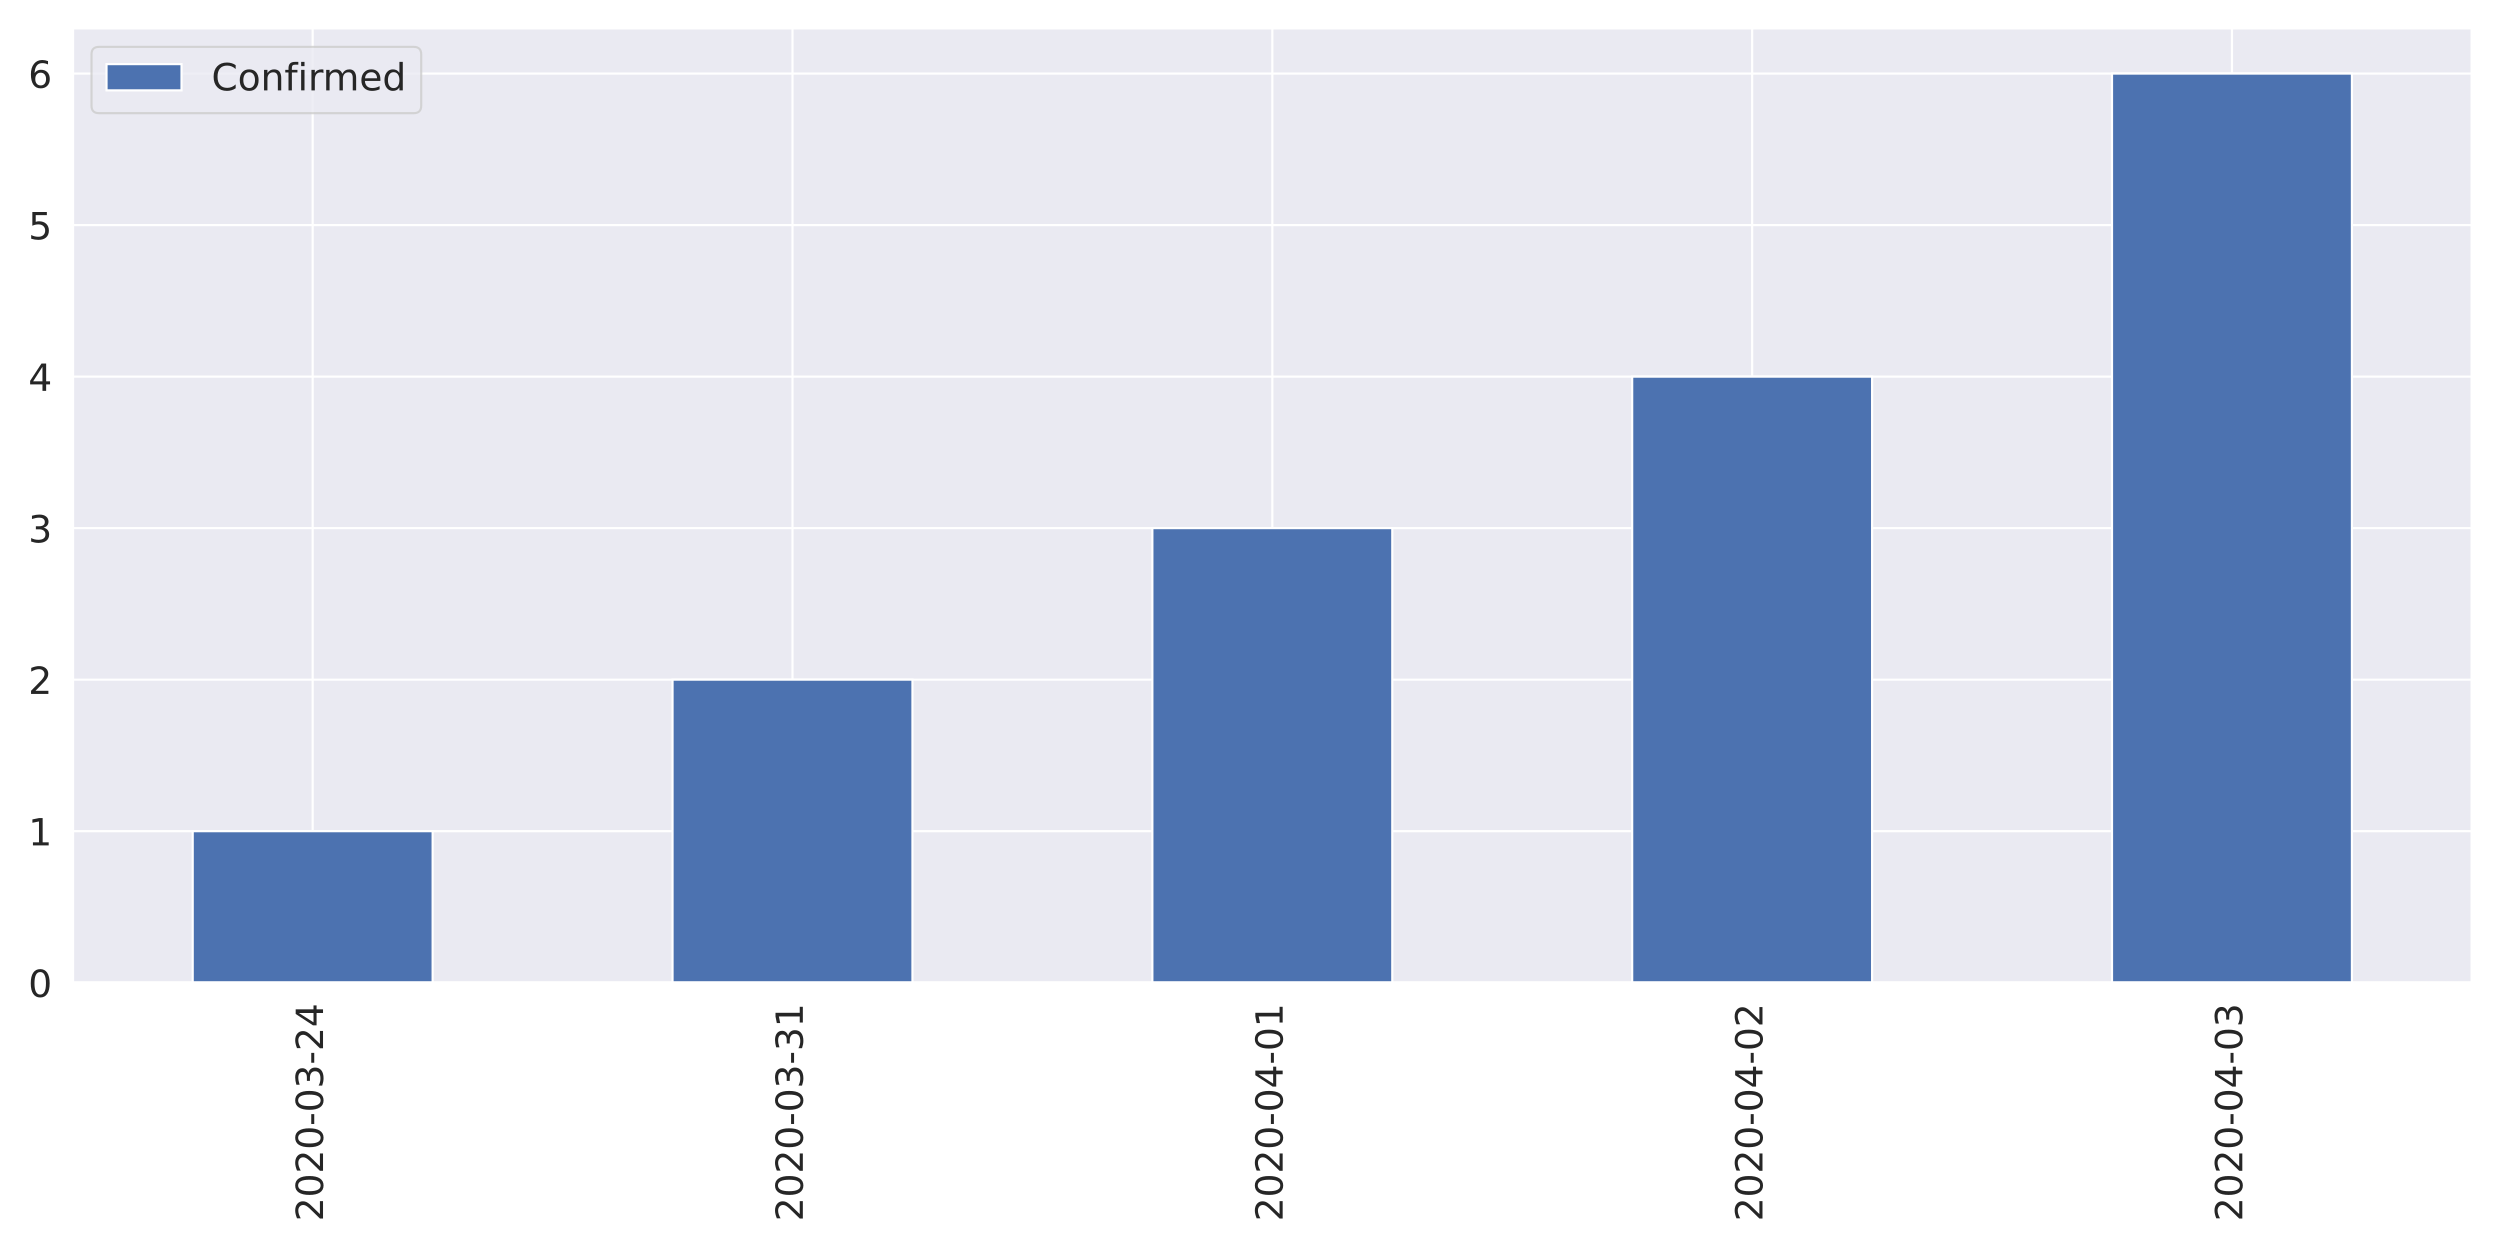
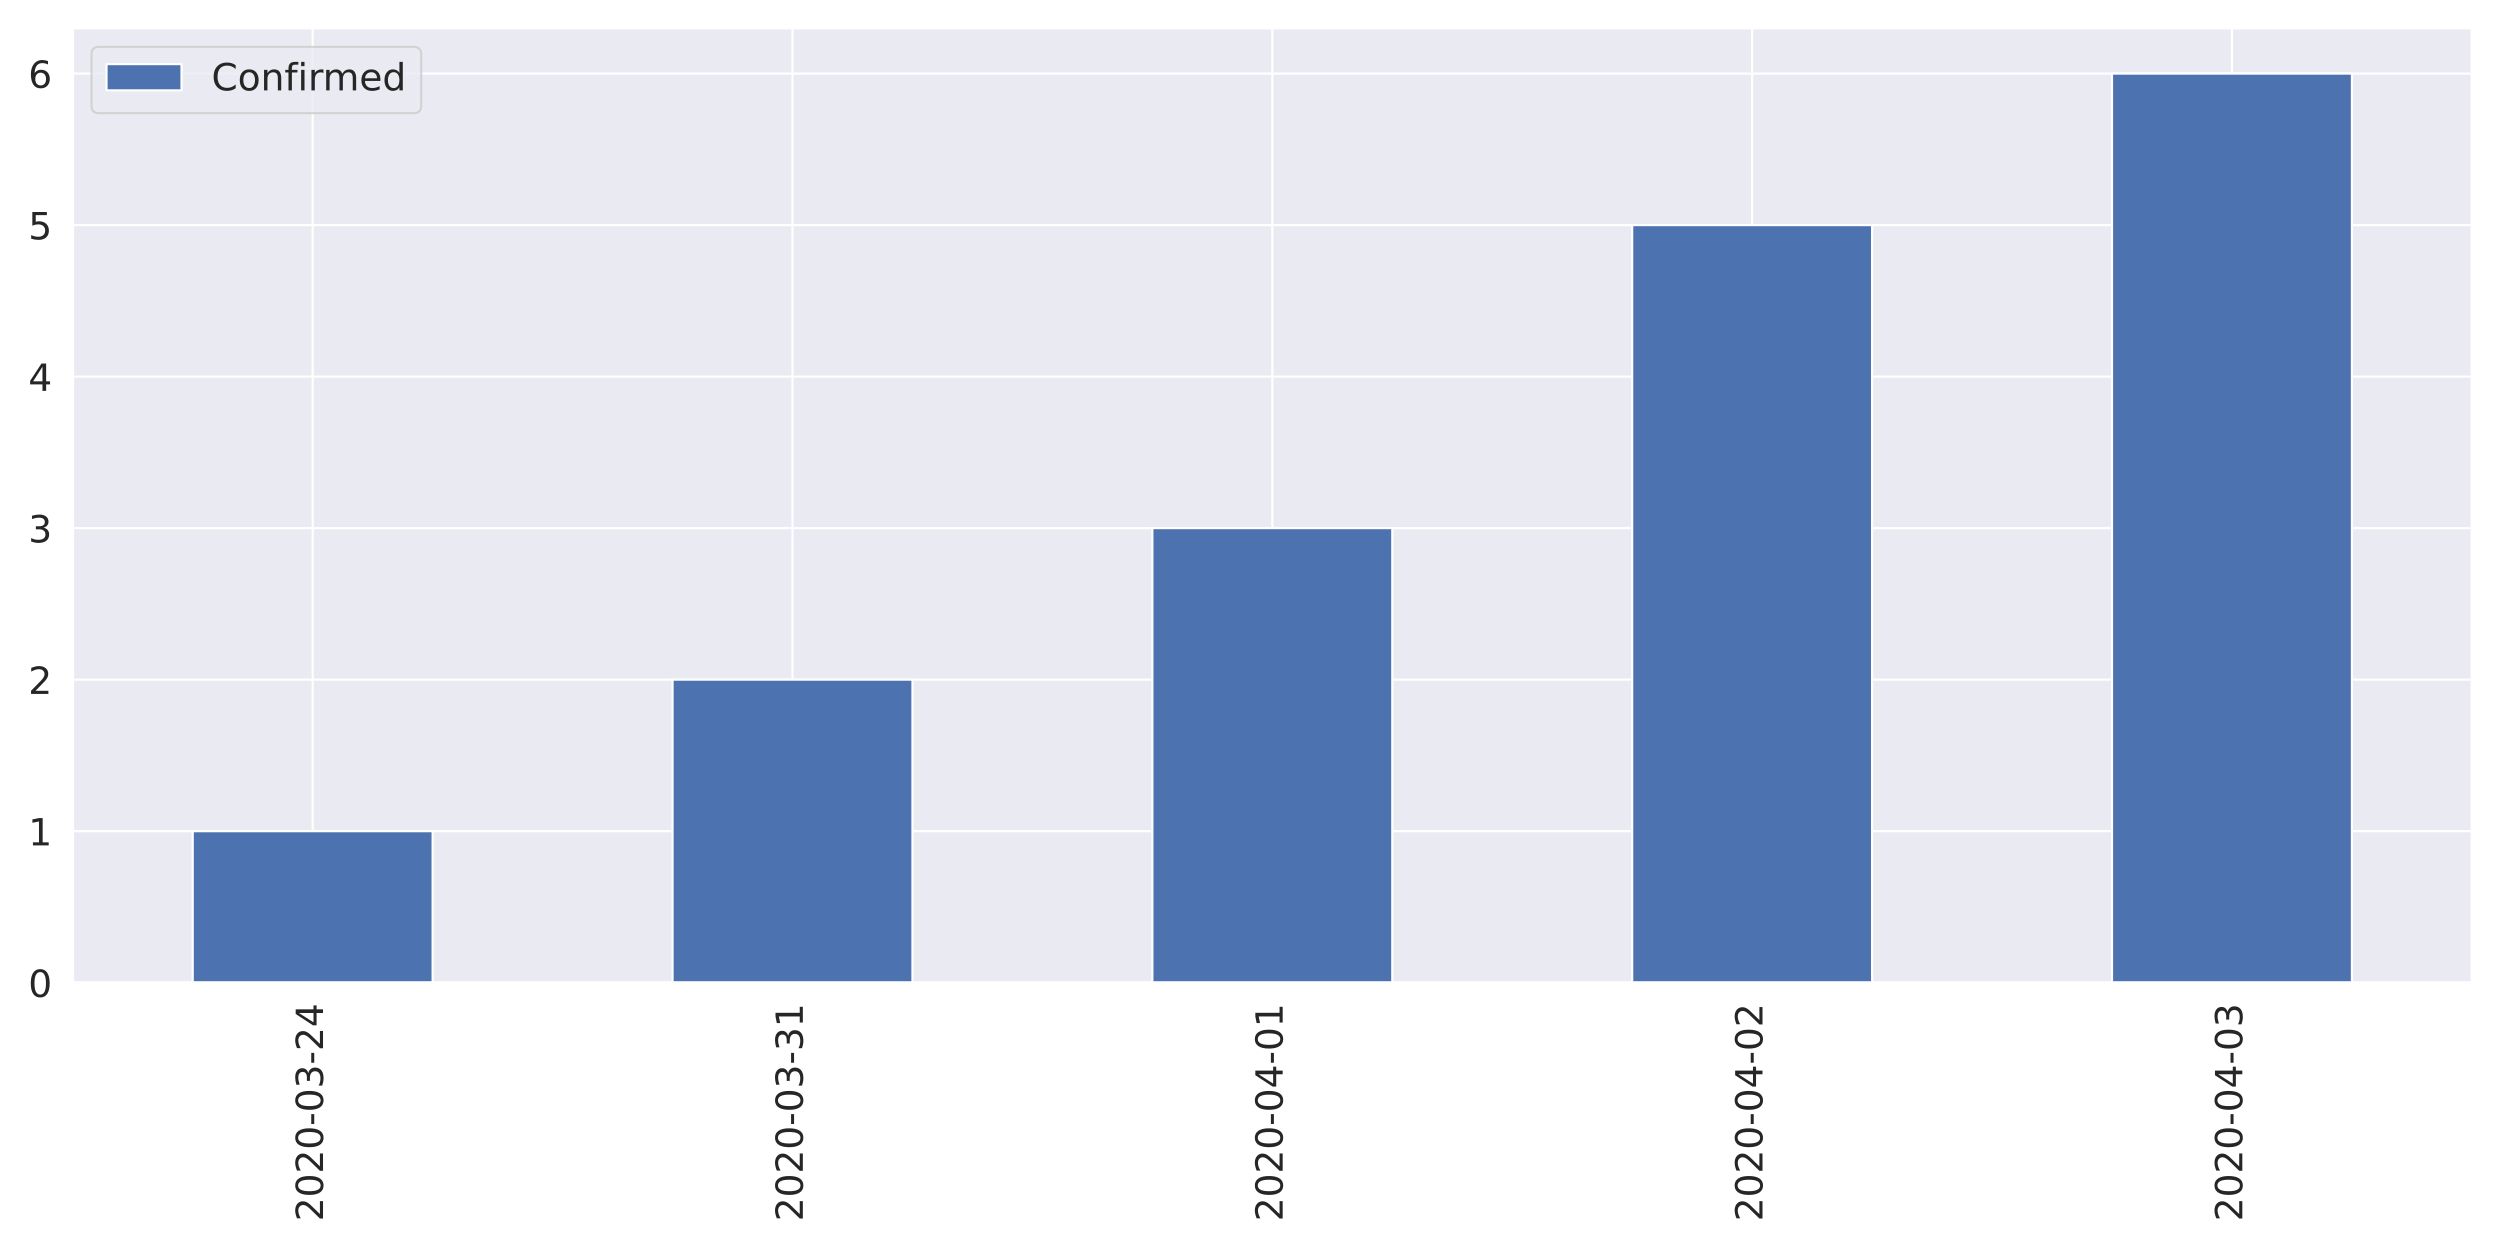
<svg xmlns="http://www.w3.org/2000/svg" xmlns:xlink="http://www.w3.org/1999/xlink" height="576pt" version="1.1" viewBox="0 0 1152 576" width="1152pt">
  <defs>
    <style type="text/css">
*{stroke-linecap:butt;stroke-linejoin:round;}
  </style>
  </defs>
  <g id="figure_1">
    <g id="patch_1">
      <path d="M 0 576  L 1152 576  L 1152 0  L 0 0  z " style="fill:#ffffff;" />
    </g>
    <g id="axes_1">
      <g id="patch_2">
        <path d="M 33.53 452.83  L 1139.04 452.83  L 1139.04 12.96  L 33.53 12.96  z " style="fill:#eaeaf2;" />
      </g>
      <g id="matplotlib.axis_1">
        <g id="xtick_1">
          <g id="line2d_1">
            <path clip-path="url(#pada38591d6)" d="M 144.081 452.83  L 144.081 12.96  " style="fill:none;stroke:#ffffff;stroke-linecap:round;" />
          </g>
          <g id="text_1">
            <defs>
              <path d="M 19.188 8.297  L 53.609 8.297  L 53.609 0  L 7.328 0  L 7.328 8.297  Q 12.938 14.109 22.625 23.891  Q 32.328 33.688 34.812 36.531  Q 39.547 41.844 41.422 45.531  Q 43.312 49.219 43.312 52.781  Q 43.312 58.594 39.234 62.25  Q 35.156 65.922 28.609 65.922  Q 23.969 65.922 18.812 64.312  Q 13.672 62.703 7.812 59.422  L 7.812 69.391  Q 13.766 71.781 18.938 73  Q 24.125 74.219 28.422 74.219  Q 39.75 74.219 46.484 68.547  Q 53.219 62.891 53.219 53.422  Q 53.219 48.922 51.531 44.891  Q 49.859 40.875 45.406 35.406  Q 44.188 33.984 37.641 27.219  Q 31.109 20.453 19.188 8.297  z " id="DejaVuSans-50" />
              <path d="M 31.781 66.406  Q 24.172 66.406 20.328 58.906  Q 16.5 51.422 16.5 36.375  Q 16.5 21.391 20.328 13.891  Q 24.172 6.391 31.781 6.391  Q 39.453 6.391 43.281 13.891  Q 47.125 21.391 47.125 36.375  Q 47.125 51.422 43.281 58.906  Q 39.453 66.406 31.781 66.406  z M 31.781 74.219  Q 44.047 74.219 50.516 64.516  Q 56.984 54.828 56.984 36.375  Q 56.984 17.969 50.516 8.266  Q 44.047 -1.422 31.781 -1.422  Q 19.531 -1.422 13.062 8.266  Q 6.594 17.969 6.594 36.375  Q 6.594 54.828 13.062 64.516  Q 19.531 74.219 31.781 74.219  z " id="DejaVuSans-48" />
              <path d="M 4.891 31.391  L 31.203 31.391  L 31.203 23.391  L 4.891 23.391  z " id="DejaVuSans-45" />
              <path d="M 40.578 39.312  Q 47.656 37.797 51.625 33  Q 55.609 28.219 55.609 21.188  Q 55.609 10.406 48.188 4.484  Q 40.766 -1.422 27.094 -1.422  Q 22.516 -1.422 17.656 -0.516  Q 12.797 0.391 7.625 2.203  L 7.625 11.719  Q 11.719 9.328 16.594 8.109  Q 21.484 6.891 26.812 6.891  Q 36.078 6.891 40.938 10.547  Q 45.797 14.203 45.797 21.188  Q 45.797 27.641 41.281 31.266  Q 36.766 34.906 28.719 34.906  L 20.219 34.906  L 20.219 43.016  L 29.109 43.016  Q 36.375 43.016 40.234 45.922  Q 44.094 48.828 44.094 54.297  Q 44.094 59.906 40.109 62.906  Q 36.141 65.922 28.719 65.922  Q 24.656 65.922 20.016 65.031  Q 15.375 64.156 9.812 62.312  L 9.812 71.094  Q 15.438 72.656 20.344 73.438  Q 25.25 74.219 29.594 74.219  Q 40.828 74.219 47.359 69.109  Q 53.906 64.016 53.906 55.328  Q 53.906 49.266 50.438 45.094  Q 46.969 40.922 40.578 39.312  z " id="DejaVuSans-51" />
              <path d="M 37.797 64.312  L 12.891 25.391  L 37.797 25.391  z M 35.203 72.906  L 47.609 72.906  L 47.609 25.391  L 58.016 25.391  L 58.016 17.188  L 47.609 17.188  L 47.609 0  L 37.797 0  L 37.797 17.188  L 4.891 17.188  L 4.891 26.703  z " id="DejaVuSans-52" />
            </defs>
            <g style="fill:#262626;" transform="translate(148.8492 562.7538)rotate(-90)scale(0.1728 -0.1728)">
              <use xlink:href="#DejaVuSans-50" />
              <use x="63.623" xlink:href="#DejaVuSans-48" />
              <use x="127.246" xlink:href="#DejaVuSans-50" />
              <use x="190.869" xlink:href="#DejaVuSans-48" />
              <use x="254.492" xlink:href="#DejaVuSans-45" />
              <use x="290.576" xlink:href="#DejaVuSans-48" />
              <use x="354.199" xlink:href="#DejaVuSans-51" />
              <use x="417.822" xlink:href="#DejaVuSans-45" />
              <use x="453.906" xlink:href="#DejaVuSans-50" />
              <use x="517.529" xlink:href="#DejaVuSans-52" />
            </g>
          </g>
        </g>
        <g id="xtick_2">
          <g id="line2d_2">
            <path clip-path="url(#pada38591d6)" d="M 365.183 452.83  L 365.183 12.96  " style="fill:none;stroke:#ffffff;stroke-linecap:round;" />
          </g>
          <g id="text_2">
            <defs>
              <path d="M 12.406 8.297  L 28.516 8.297  L 28.516 63.922  L 10.984 60.406  L 10.984 69.391  L 28.422 72.906  L 38.281 72.906  L 38.281 8.297  L 54.391 8.297  L 54.391 0  L 12.406 0  z " id="DejaVuSans-49" />
            </defs>
            <g style="fill:#262626;" transform="translate(369.9512 562.7538)rotate(-90)scale(0.1728 -0.1728)">
              <use xlink:href="#DejaVuSans-50" />
              <use x="63.623" xlink:href="#DejaVuSans-48" />
              <use x="127.246" xlink:href="#DejaVuSans-50" />
              <use x="190.869" xlink:href="#DejaVuSans-48" />
              <use x="254.492" xlink:href="#DejaVuSans-45" />
              <use x="290.576" xlink:href="#DejaVuSans-48" />
              <use x="354.199" xlink:href="#DejaVuSans-51" />
              <use x="417.822" xlink:href="#DejaVuSans-45" />
              <use x="453.906" xlink:href="#DejaVuSans-51" />
              <use x="517.529" xlink:href="#DejaVuSans-49" />
            </g>
          </g>
        </g>
        <g id="xtick_3">
          <g id="line2d_3">
            <path clip-path="url(#pada38591d6)" d="M 586.285 452.83  L 586.285 12.96  " style="fill:none;stroke:#ffffff;stroke-linecap:round;" />
          </g>
          <g id="text_3">
            <g style="fill:#262626;" transform="translate(591.0532 562.7538)rotate(-90)scale(0.1728 -0.1728)">
              <use xlink:href="#DejaVuSans-50" />
              <use x="63.623" xlink:href="#DejaVuSans-48" />
              <use x="127.246" xlink:href="#DejaVuSans-50" />
              <use x="190.869" xlink:href="#DejaVuSans-48" />
              <use x="254.492" xlink:href="#DejaVuSans-45" />
              <use x="290.576" xlink:href="#DejaVuSans-48" />
              <use x="354.199" xlink:href="#DejaVuSans-52" />
              <use x="417.822" xlink:href="#DejaVuSans-45" />
              <use x="453.906" xlink:href="#DejaVuSans-48" />
              <use x="517.529" xlink:href="#DejaVuSans-49" />
            </g>
          </g>
        </g>
        <g id="xtick_4">
          <g id="line2d_4">
            <path clip-path="url(#pada38591d6)" d="M 807.387 452.83  L 807.387 12.96  " style="fill:none;stroke:#ffffff;stroke-linecap:round;" />
          </g>
          <g id="text_4">
            <g style="fill:#262626;" transform="translate(812.1552 562.7538)rotate(-90)scale(0.1728 -0.1728)">
              <use xlink:href="#DejaVuSans-50" />
              <use x="63.623" xlink:href="#DejaVuSans-48" />
              <use x="127.246" xlink:href="#DejaVuSans-50" />
              <use x="190.869" xlink:href="#DejaVuSans-48" />
              <use x="254.492" xlink:href="#DejaVuSans-45" />
              <use x="290.576" xlink:href="#DejaVuSans-48" />
              <use x="354.199" xlink:href="#DejaVuSans-52" />
              <use x="417.822" xlink:href="#DejaVuSans-45" />
              <use x="453.906" xlink:href="#DejaVuSans-48" />
              <use x="517.529" xlink:href="#DejaVuSans-50" />
            </g>
          </g>
        </g>
        <g id="xtick_5">
          <g id="line2d_5">
            <path clip-path="url(#pada38591d6)" d="M 1028.489 452.83  L 1028.489 12.96  " style="fill:none;stroke:#ffffff;stroke-linecap:round;" />
          </g>
          <g id="text_5">
            <g style="fill:#262626;" transform="translate(1033.257 562.7538)rotate(-90)scale(0.1728 -0.1728)">
              <use xlink:href="#DejaVuSans-50" />
              <use x="63.623" xlink:href="#DejaVuSans-48" />
              <use x="127.246" xlink:href="#DejaVuSans-50" />
              <use x="190.869" xlink:href="#DejaVuSans-48" />
              <use x="254.492" xlink:href="#DejaVuSans-45" />
              <use x="290.576" xlink:href="#DejaVuSans-48" />
              <use x="354.199" xlink:href="#DejaVuSans-52" />
              <use x="417.822" xlink:href="#DejaVuSans-45" />
              <use x="453.906" xlink:href="#DejaVuSans-48" />
              <use x="517.529" xlink:href="#DejaVuSans-51" />
            </g>
          </g>
        </g>
      </g>
      <g id="matplotlib.axis_2">
        <g id="ytick_1">
          <g id="line2d_6">
            <path clip-path="url(#pada38591d6)" d="M 33.53 452.83  L 1139.04 452.83  " style="fill:none;stroke:#ffffff;stroke-linecap:round;" />
          </g>
          <g id="text_6">
            <g style="fill:#262626;" transform="translate(13.0356 459.3951)scale(0.1728 -0.1728)">
              <use xlink:href="#DejaVuSans-48" />
            </g>
          </g>
        </g>
        <g id="ytick_2">
          <g id="line2d_7">
            <path clip-path="url(#pada38591d6)" d="M 33.53 383.009  L 1139.04 383.009  " style="fill:none;stroke:#ffffff;stroke-linecap:round;" />
          </g>
          <g id="text_7">
            <g style="fill:#262626;" transform="translate(13.0356 389.5744)scale(0.1728 -0.1728)">
              <use xlink:href="#DejaVuSans-49" />
            </g>
          </g>
        </g>
        <g id="ytick_3">
          <g id="line2d_8">
            <path clip-path="url(#pada38591d6)" d="M 33.53 313.189  L 1139.04 313.189  " style="fill:none;stroke:#ffffff;stroke-linecap:round;" />
          </g>
          <g id="text_8">
            <g style="fill:#262626;" transform="translate(13.0356 319.7538)scale(0.1728 -0.1728)">
              <use xlink:href="#DejaVuSans-50" />
            </g>
          </g>
        </g>
        <g id="ytick_4">
          <g id="line2d_9">
            <path clip-path="url(#pada38591d6)" d="M 33.53 243.368  L 1139.04 243.368  " style="fill:none;stroke:#ffffff;stroke-linecap:round;" />
          </g>
          <g id="text_9">
            <g style="fill:#262626;" transform="translate(13.0356 249.9331)scale(0.1728 -0.1728)">
              <use xlink:href="#DejaVuSans-51" />
            </g>
          </g>
        </g>
        <g id="ytick_5">
          <g id="line2d_10">
            <path clip-path="url(#pada38591d6)" d="M 33.53 173.547  L 1139.04 173.547  " style="fill:none;stroke:#ffffff;stroke-linecap:round;" />
          </g>
          <g id="text_10">
            <g style="fill:#262626;" transform="translate(13.0356 180.1125)scale(0.1728 -0.1728)">
              <use xlink:href="#DejaVuSans-52" />
            </g>
          </g>
        </g>
        <g id="ytick_6">
          <g id="line2d_11">
            <path clip-path="url(#pada38591d6)" d="M 33.53 103.727  L 1139.04 103.727  " style="fill:none;stroke:#ffffff;stroke-linecap:round;" />
          </g>
          <g id="text_11">
            <defs>
              <path d="M 10.797 72.906  L 49.516 72.906  L 49.516 64.594  L 19.828 64.594  L 19.828 46.734  Q 21.969 47.469 24.109 47.828  Q 26.266 48.188 28.422 48.188  Q 40.625 48.188 47.75 41.5  Q 54.891 34.812 54.891 23.391  Q 54.891 11.625 47.562 5.094  Q 40.234 -1.422 26.906 -1.422  Q 22.312 -1.422 17.547 -0.641  Q 12.797 0.141 7.719 1.703  L 7.719 11.625  Q 12.109 9.234 16.797 8.062  Q 21.484 6.891 26.703 6.891  Q 35.156 6.891 40.078 11.328  Q 45.016 15.766 45.016 23.391  Q 45.016 31 40.078 35.438  Q 35.156 39.891 26.703 39.891  Q 22.75 39.891 18.812 39.016  Q 14.891 38.141 10.797 36.281  z " id="DejaVuSans-53" />
            </defs>
            <g style="fill:#262626;" transform="translate(13.0356 110.2919)scale(0.1728 -0.1728)">
              <use xlink:href="#DejaVuSans-53" />
            </g>
          </g>
        </g>
        <g id="ytick_7">
          <g id="line2d_12">
            <path clip-path="url(#pada38591d6)" d="M 33.53 33.906  L 1139.04 33.906  " style="fill:none;stroke:#ffffff;stroke-linecap:round;" />
          </g>
          <g id="text_12">
            <defs>
              <path d="M 33.016 40.375  Q 26.375 40.375 22.484 35.828  Q 18.609 31.297 18.609 23.391  Q 18.609 15.531 22.484 10.953  Q 26.375 6.391 33.016 6.391  Q 39.656 6.391 43.531 10.953  Q 47.406 15.531 47.406 23.391  Q 47.406 31.297 43.531 35.828  Q 39.656 40.375 33.016 40.375  z M 52.594 71.297  L 52.594 62.312  Q 48.875 64.062 45.094 64.984  Q 41.312 65.922 37.594 65.922  Q 27.828 65.922 22.672 59.328  Q 17.531 52.734 16.797 39.406  Q 19.672 43.656 24.016 45.922  Q 28.375 48.188 33.594 48.188  Q 44.578 48.188 50.953 41.516  Q 57.328 34.859 57.328 23.391  Q 57.328 12.156 50.688 5.359  Q 44.047 -1.422 33.016 -1.422  Q 20.359 -1.422 13.672 8.266  Q 6.984 17.969 6.984 36.375  Q 6.984 53.656 15.188 63.938  Q 23.391 74.219 37.203 74.219  Q 40.922 74.219 44.703 73.484  Q 48.484 72.75 52.594 71.297  z " id="DejaVuSans-54" />
            </defs>
            <g style="fill:#262626;" transform="translate(13.0356 40.47124)scale(0.1728 -0.1728)">
              <use xlink:href="#DejaVuSans-54" />
            </g>
          </g>
        </g>
      </g>
      <g id="patch_3">
        <path clip-path="url(#pada38591d6)" d="M 88.805 452.83  L 199.357 452.83  L 199.357 383.009  L 88.805 383.009  z " style="fill:#4c72b0;stroke:#ffffff;stroke-linejoin:miter;" />
      </g>
      <g id="patch_4">
        <path clip-path="url(#pada38591d6)" d="M 309.908 452.83  L 420.459 452.83  L 420.459 313.189  L 309.908 313.189  z " style="fill:#4c72b0;stroke:#ffffff;stroke-linejoin:miter;" />
      </g>
      <g id="patch_5">
        <path clip-path="url(#pada38591d6)" d="M 531.01 452.83  L 641.561 452.83  L 641.561 243.368  L 531.01 243.368  z " style="fill:#4c72b0;stroke:#ffffff;stroke-linejoin:miter;" />
      </g>
      <g id="patch_6">
-         <path clip-path="url(#pada38591d6)" d="M 752.111 452.83  L 862.663 452.83  L 862.663 173.547  L 752.111 173.547  z " style="fill:#4c72b0;stroke:#ffffff;stroke-linejoin:miter;" />
+         <path clip-path="url(#pada38591d6)" d="M 752.111 452.83  L 862.663 452.83  L 862.663 103.727  L 752.111 103.727  z " style="fill:#4c72b0;stroke:#ffffff;stroke-linejoin:miter;" />
      </g>
      <g id="patch_7">
        <path clip-path="url(#pada38591d6)" d="M 973.213 452.83  L 1083.764 452.83  L 1083.764 33.906  L 973.213 33.906  z " style="fill:#4c72b0;stroke:#ffffff;stroke-linejoin:miter;" />
      </g>
      <g id="patch_8">
        <path d="M 33.53 452.83  L 33.53 12.96  " style="fill:none;stroke:#ffffff;stroke-linecap:square;stroke-linejoin:miter;stroke-width:1.25;" />
      </g>
      <g id="patch_9">
        <path d="M 1139.04 452.83  L 1139.04 12.96  " style="fill:none;stroke:#ffffff;stroke-linecap:square;stroke-linejoin:miter;stroke-width:1.25;" />
      </g>
      <g id="patch_10">
        <path d="M 33.53 452.83  L 1139.04 452.83  " style="fill:none;stroke:#ffffff;stroke-linecap:square;stroke-linejoin:miter;stroke-width:1.25;" />
      </g>
      <g id="patch_11">
        <path d="M 33.53 12.96  L 1139.04 12.96  " style="fill:none;stroke:#ffffff;stroke-linecap:square;stroke-linejoin:miter;stroke-width:1.25;" />
      </g>
      <g id="legend_1">
        <g id="patch_12">
          <path d="M 45.626 52.148  L 190.632 52.148  Q 194.088 52.148 194.088 48.692  L 194.088 25.056  Q 194.088 21.6 190.632 21.6  L 45.626 21.6  Q 42.17 21.6 42.17 25.056  L 42.17 48.692  Q 42.17 52.148 45.626 52.148  z " style="fill:#eaeaf2;opacity:0.8;stroke:#cccccc;stroke-linejoin:miter;" />
        </g>
        <g id="patch_13">
          <path d="M 49.082 41.642  L 83.642 41.642  L 83.642 29.546  L 49.082 29.546  z " style="fill:#4c72b0;stroke:#ffffff;stroke-linejoin:miter;" />
        </g>
        <g id="text_13">
          <defs>
            <path d="M 64.406 67.281  L 64.406 56.891  Q 59.422 61.531 53.781 63.812  Q 48.141 66.109 41.797 66.109  Q 29.297 66.109 22.656 58.469  Q 16.016 50.828 16.016 36.375  Q 16.016 21.969 22.656 14.328  Q 29.297 6.688 41.797 6.688  Q 48.141 6.688 53.781 8.984  Q 59.422 11.281 64.406 15.922  L 64.406 5.609  Q 59.234 2.094 53.438 0.328  Q 47.656 -1.422 41.219 -1.422  Q 24.656 -1.422 15.125 8.703  Q 5.609 18.844 5.609 36.375  Q 5.609 53.953 15.125 64.078  Q 24.656 74.219 41.219 74.219  Q 47.75 74.219 53.531 72.484  Q 59.328 70.75 64.406 67.281  z " id="DejaVuSans-67" />
            <path d="M 30.609 48.391  Q 23.391 48.391 19.188 42.75  Q 14.984 37.109 14.984 27.297  Q 14.984 17.484 19.156 11.844  Q 23.344 6.203 30.609 6.203  Q 37.797 6.203 41.984 11.859  Q 46.188 17.531 46.188 27.297  Q 46.188 37.016 41.984 42.703  Q 37.797 48.391 30.609 48.391  z M 30.609 56  Q 42.328 56 49.016 48.375  Q 55.719 40.766 55.719 27.297  Q 55.719 13.875 49.016 6.219  Q 42.328 -1.422 30.609 -1.422  Q 18.844 -1.422 12.172 6.219  Q 5.516 13.875 5.516 27.297  Q 5.516 40.766 12.172 48.375  Q 18.844 56 30.609 56  z " id="DejaVuSans-111" />
            <path d="M 54.891 33.016  L 54.891 0  L 45.906 0  L 45.906 32.719  Q 45.906 40.484 42.875 44.328  Q 39.844 48.188 33.797 48.188  Q 26.516 48.188 22.312 43.547  Q 18.109 38.922 18.109 30.906  L 18.109 0  L 9.078 0  L 9.078 54.688  L 18.109 54.688  L 18.109 46.188  Q 21.344 51.125 25.703 53.562  Q 30.078 56 35.797 56  Q 45.219 56 50.047 50.172  Q 54.891 44.344 54.891 33.016  z " id="DejaVuSans-110" />
            <path d="M 37.109 75.984  L 37.109 68.5  L 28.516 68.5  Q 23.688 68.5 21.797 66.547  Q 19.922 64.594 19.922 59.516  L 19.922 54.688  L 34.719 54.688  L 34.719 47.703  L 19.922 47.703  L 19.922 0  L 10.891 0  L 10.891 47.703  L 2.297 47.703  L 2.297 54.688  L 10.891 54.688  L 10.891 58.5  Q 10.891 67.625 15.141 71.797  Q 19.391 75.984 28.609 75.984  z " id="DejaVuSans-102" />
            <path d="M 9.422 54.688  L 18.406 54.688  L 18.406 0  L 9.422 0  z M 9.422 75.984  L 18.406 75.984  L 18.406 64.594  L 9.422 64.594  z " id="DejaVuSans-105" />
            <path d="M 41.109 46.297  Q 39.594 47.172 37.812 47.578  Q 36.031 48 33.891 48  Q 26.266 48 22.188 43.047  Q 18.109 38.094 18.109 28.812  L 18.109 0  L 9.078 0  L 9.078 54.688  L 18.109 54.688  L 18.109 46.188  Q 20.953 51.172 25.484 53.578  Q 30.031 56 36.531 56  Q 37.453 56 38.578 55.875  Q 39.703 55.766 41.062 55.516  z " id="DejaVuSans-114" />
            <path d="M 52 44.188  Q 55.375 50.25 60.062 53.125  Q 64.75 56 71.094 56  Q 79.641 56 84.281 50.016  Q 88.922 44.047 88.922 33.016  L 88.922 0  L 79.891 0  L 79.891 32.719  Q 79.891 40.578 77.094 44.375  Q 74.312 48.188 68.609 48.188  Q 61.625 48.188 57.562 43.547  Q 53.516 38.922 53.516 30.906  L 53.516 0  L 44.484 0  L 44.484 32.719  Q 44.484 40.625 41.703 44.406  Q 38.922 48.188 33.109 48.188  Q 26.219 48.188 22.156 43.531  Q 18.109 38.875 18.109 30.906  L 18.109 0  L 9.078 0  L 9.078 54.688  L 18.109 54.688  L 18.109 46.188  Q 21.188 51.219 25.484 53.609  Q 29.781 56 35.688 56  Q 41.656 56 45.828 52.969  Q 50 49.953 52 44.188  z " id="DejaVuSans-109" />
            <path d="M 56.203 29.594  L 56.203 25.203  L 14.891 25.203  Q 15.484 15.922 20.484 11.062  Q 25.484 6.203 34.422 6.203  Q 39.594 6.203 44.453 7.469  Q 49.312 8.734 54.109 11.281  L 54.109 2.781  Q 49.266 0.734 44.188 -0.344  Q 39.109 -1.422 33.891 -1.422  Q 20.797 -1.422 13.156 6.188  Q 5.516 13.812 5.516 26.812  Q 5.516 40.234 12.766 48.109  Q 20.016 56 32.328 56  Q 43.359 56 49.781 48.891  Q 56.203 41.797 56.203 29.594  z M 47.219 32.234  Q 47.125 39.594 43.094 43.984  Q 39.062 48.391 32.422 48.391  Q 24.906 48.391 20.391 44.141  Q 15.875 39.891 15.188 32.172  z " id="DejaVuSans-101" />
            <path d="M 45.406 46.391  L 45.406 75.984  L 54.391 75.984  L 54.391 0  L 45.406 0  L 45.406 8.203  Q 42.578 3.328 38.25 0.953  Q 33.938 -1.422 27.875 -1.422  Q 17.969 -1.422 11.734 6.484  Q 5.516 14.406 5.516 27.297  Q 5.516 40.188 11.734 48.094  Q 17.969 56 27.875 56  Q 33.938 56 38.25 53.625  Q 42.578 51.266 45.406 46.391  z M 14.797 27.297  Q 14.797 17.391 18.875 11.75  Q 22.953 6.109 30.078 6.109  Q 37.203 6.109 41.297 11.75  Q 45.406 17.391 45.406 27.297  Q 45.406 37.203 41.297 42.844  Q 37.203 48.484 30.078 48.484  Q 22.953 48.484 18.875 42.844  Q 14.797 37.203 14.797 27.297  z " id="DejaVuSans-100" />
          </defs>
          <g style="fill:#262626;" transform="translate(97.466 41.6421)scale(0.1728 -0.1728)">
            <use xlink:href="#DejaVuSans-67" />
            <use x="69.824" xlink:href="#DejaVuSans-111" />
            <use x="131.006" xlink:href="#DejaVuSans-110" />
            <use x="194.385" xlink:href="#DejaVuSans-102" />
            <use x="229.59" xlink:href="#DejaVuSans-105" />
            <use x="257.373" xlink:href="#DejaVuSans-114" />
            <use x="296.736" xlink:href="#DejaVuSans-109" />
            <use x="394.148" xlink:href="#DejaVuSans-101" />
            <use x="455.672" xlink:href="#DejaVuSans-100" />
          </g>
        </g>
      </g>
    </g>
  </g>
  <defs>
    <clipPath id="pada38591d6">
      <rect height="439.87" width="1105.51" x="33.53" y="12.96" />
    </clipPath>
  </defs>
</svg>
